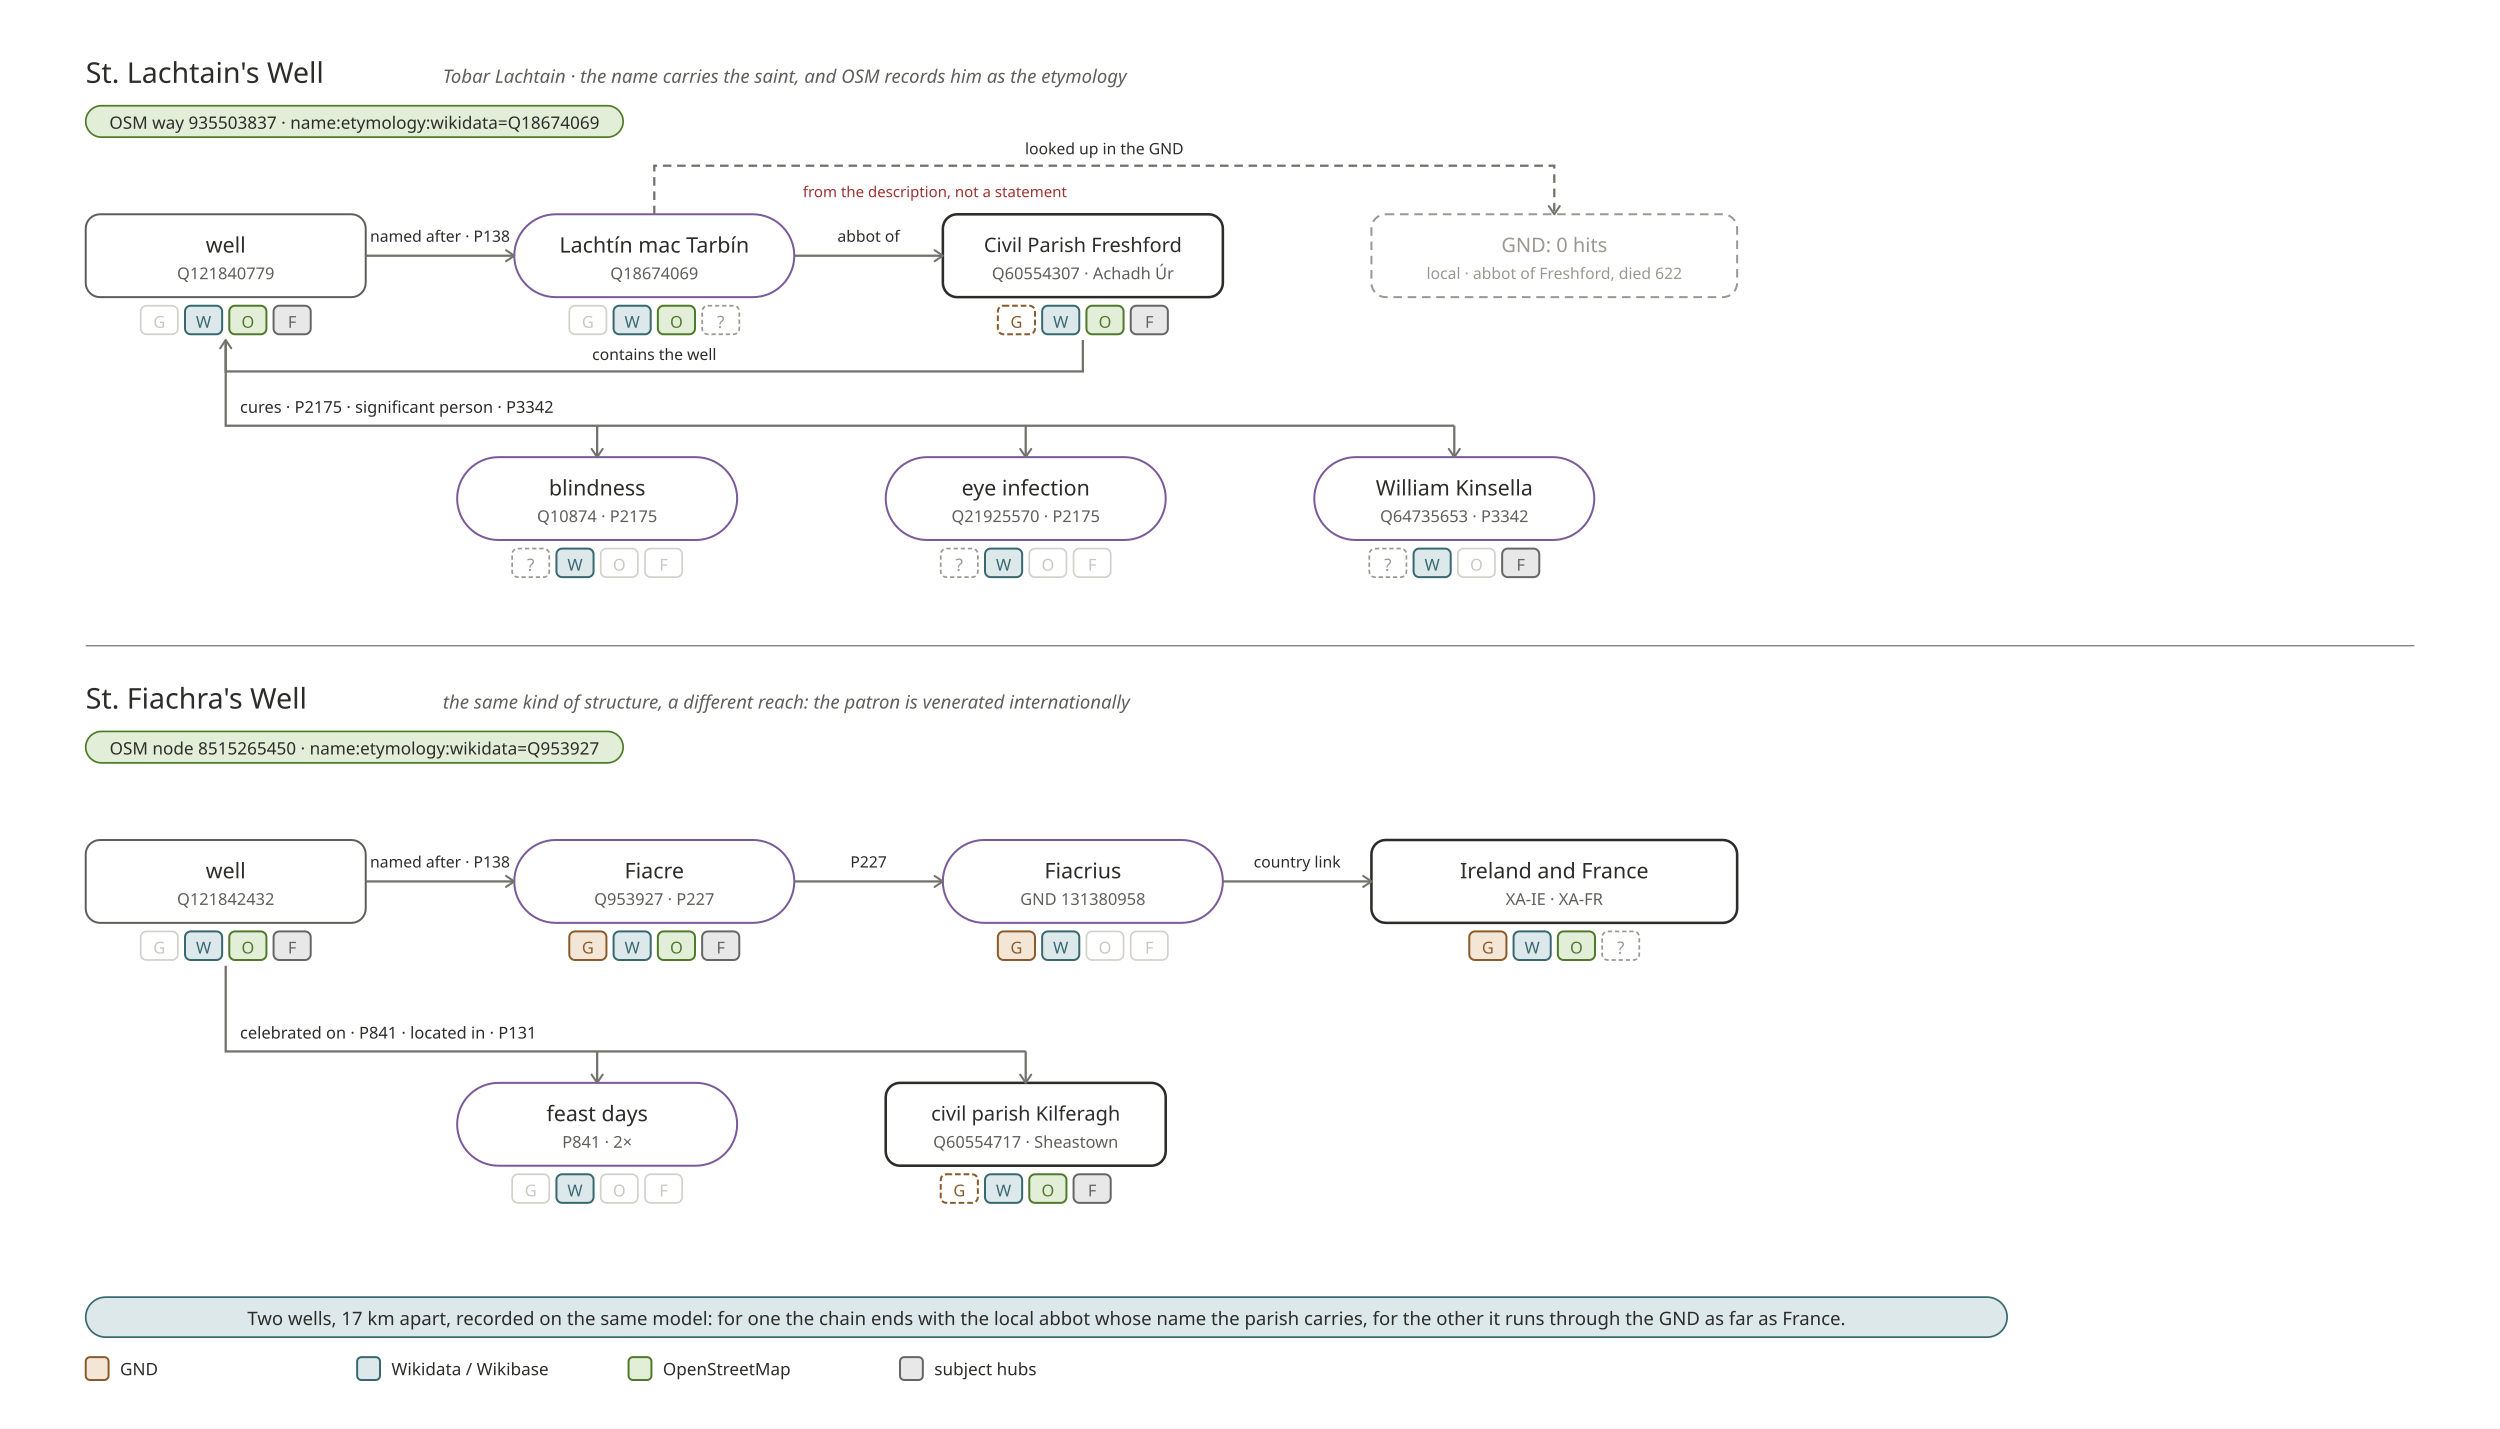
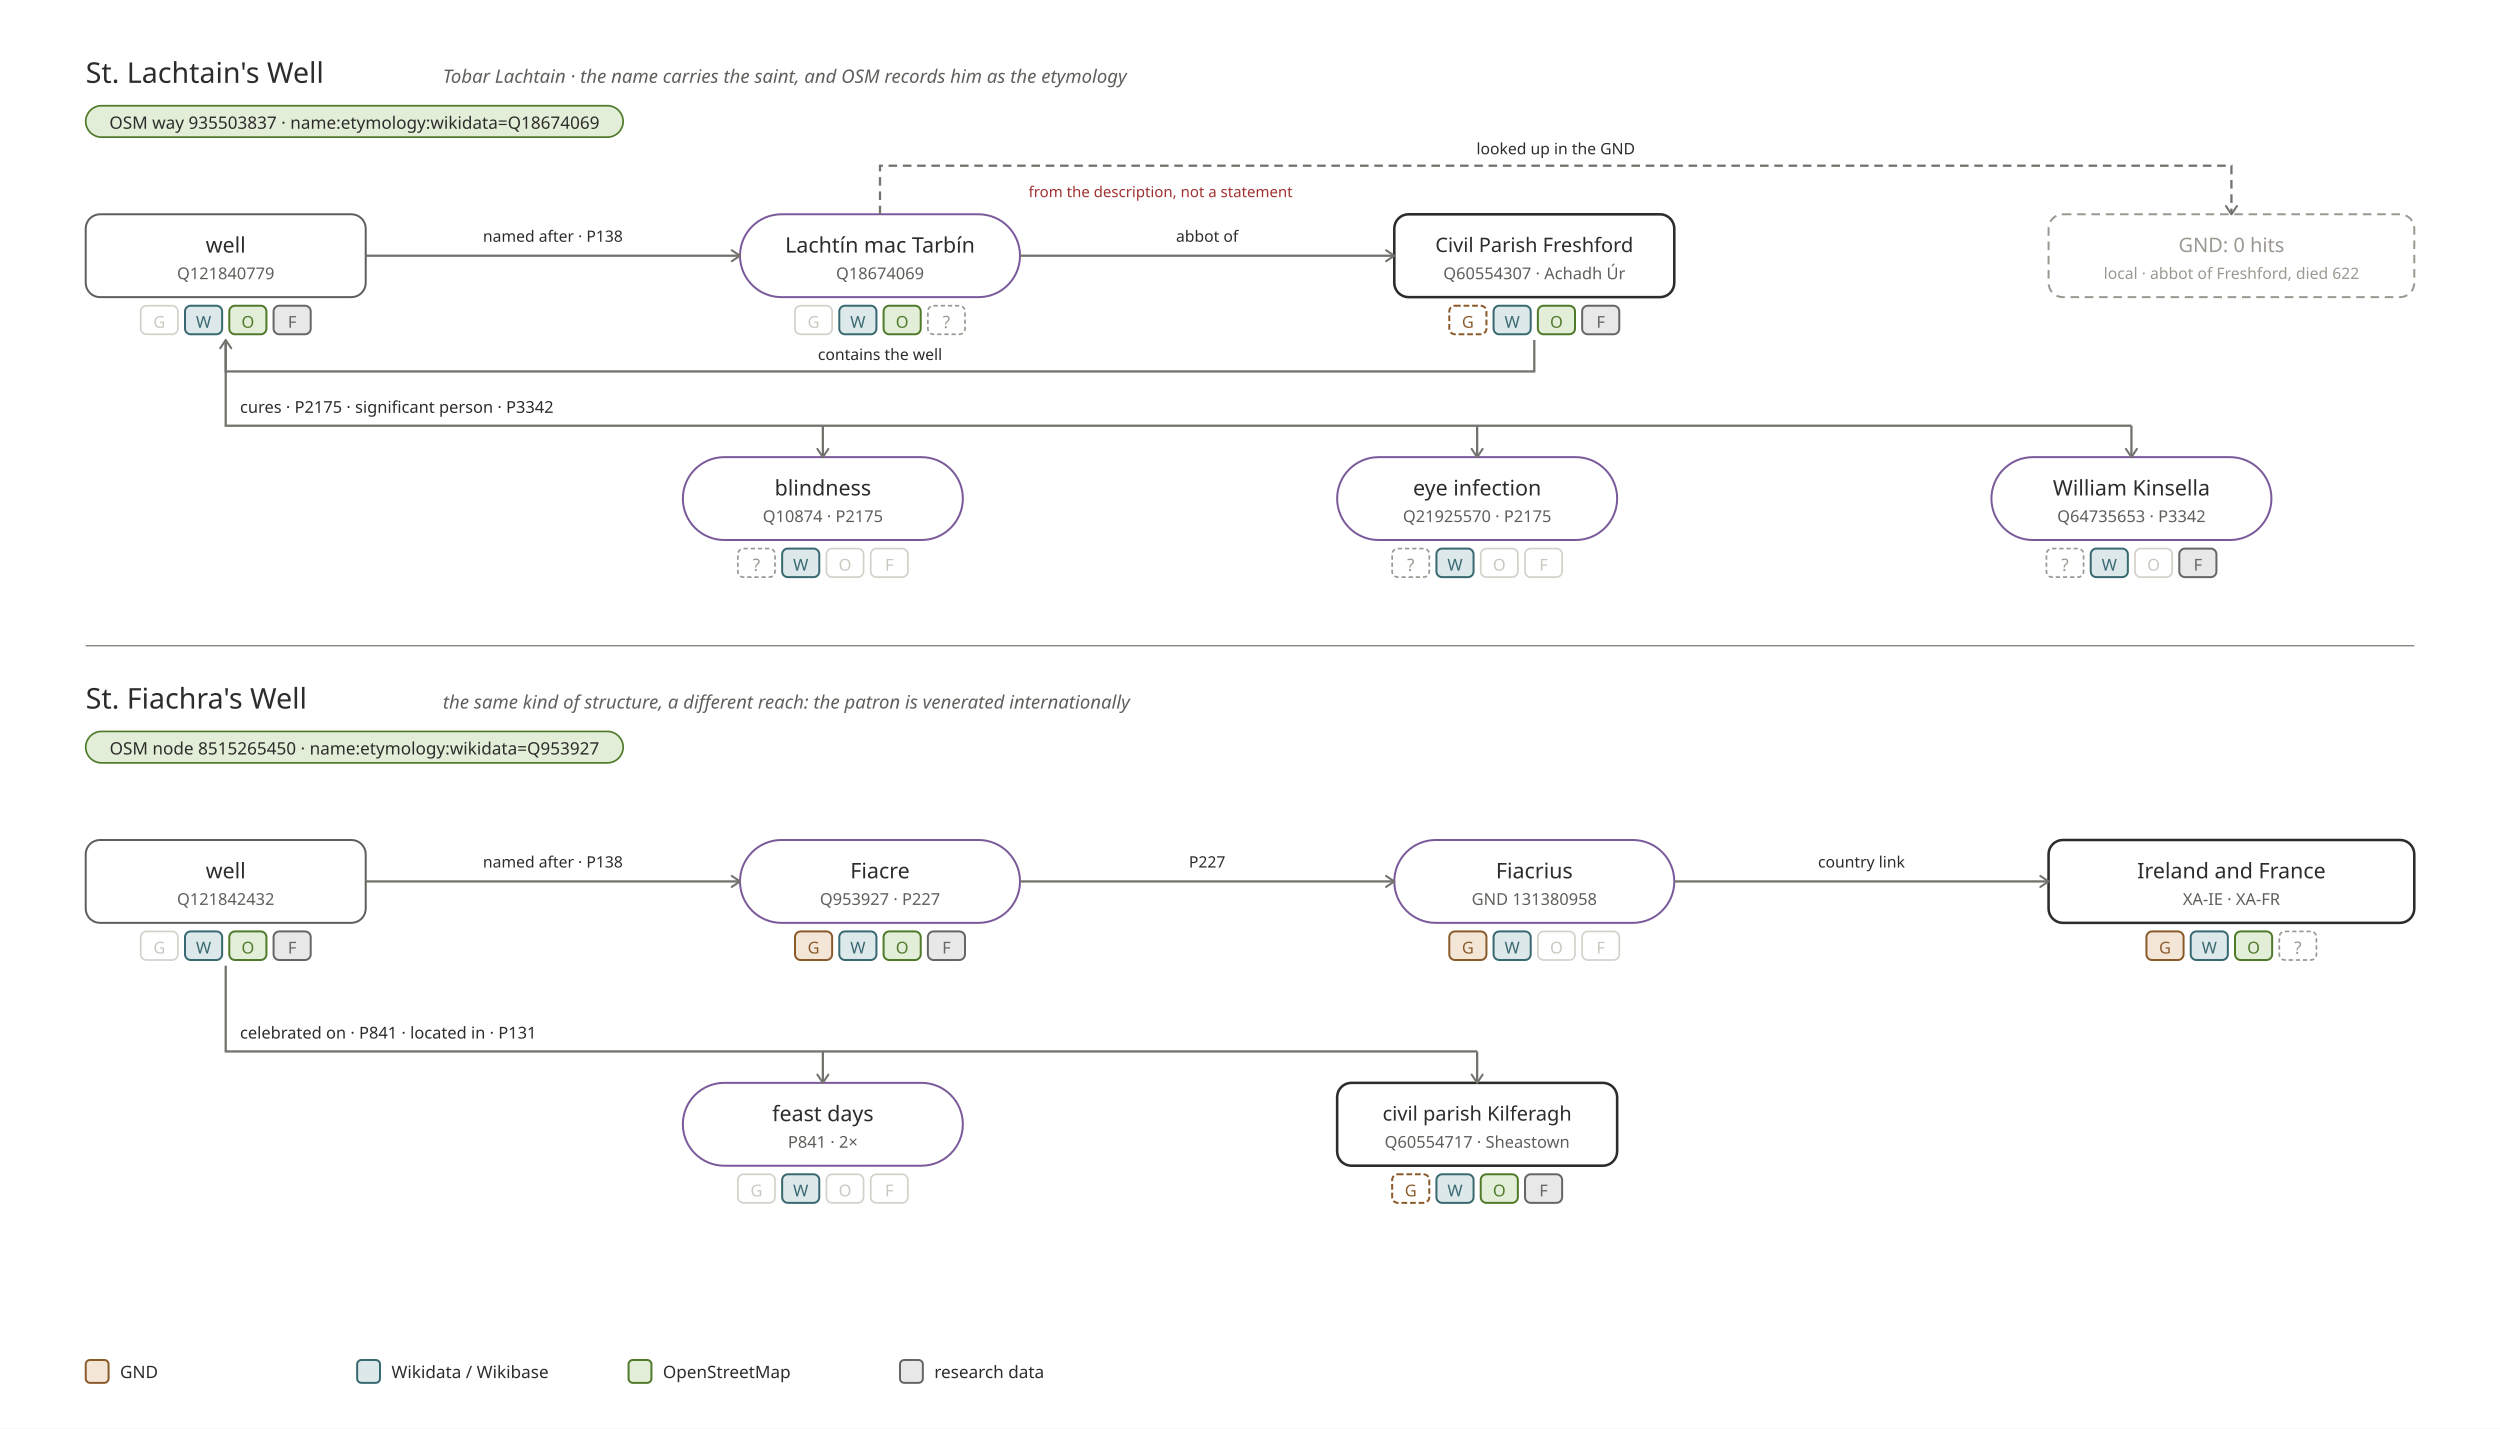
<svg xmlns="http://www.w3.org/2000/svg" width="1750" height="1000" viewBox="0 0 1750 1000" role="img">
  <rect x="0" y="0" width="1750" height="1000" fill="#ffffff" />
  <defs>
    <marker id="arrow" viewBox="0 0 10 10" refX="8" refY="5" markerWidth="6" markerHeight="6" orient="auto-start-reverse">
      <path d="M2 1L8 5L2 9" fill="none" stroke="#73726c" stroke-width="1.5" stroke-linecap="round" stroke-linejoin="round" />
    </marker>
    <marker id="arrow-uncertain" viewBox="0 0 10 10" refX="8" refY="5" markerWidth="6" markerHeight="6" orient="auto-start-reverse">
      <path d="M2 1L8 5L2 9" fill="none" stroke="#a03030" stroke-width="1.5" stroke-linecap="round" stroke-linejoin="round" />
    </marker>
  </defs>
  <text x="60.0" y="58.0" text-anchor="start" dominant-baseline="auto" font-family="Fira Sans" font-size="20" font-weight="500" fill="#2c2c2a">St. Lachtain's Well</text>
  <text x="310.0" y="58.0" text-anchor="start" dominant-baseline="auto" font-family="Fira Sans" font-size="13" font-style="italic" fill="#5f5e5a">Tobar Lachtain · the name carries the saint, and OSM records him as the etymology</text>
  <rect x="60.0" y="74.0" width="376.2" height="22" rx="11.0" fill="#e3eed9" stroke="#4f7a2a" stroke-width="1.2" />
  <text x="248.1" y="85.5" text-anchor="middle" dominant-baseline="central" font-family="Fira Sans" font-size="12" font-weight="500" fill="#2c2c2a">OSM way 935503837 · name:etymology:wikidata=Q18674069</text>
  <rect x="60.0" y="150.0" width="196.0" height="58" rx="10" fill="#ffffff" stroke="#5f5e5a" stroke-width="1.4" />
  <text x="158.0" y="171.0" text-anchor="middle" dominant-baseline="central" font-family="Fira Sans" font-size="15.0" font-weight="500" fill="#2c2c2a">well</text>
  <text x="158.0" y="191.0" text-anchor="middle" dominant-baseline="central" font-family="Fira Sans" font-size="11.5" fill="#5f5e5a">Q121840779</text>
  <rect x="98.5" y="214.0" width="26" height="20" rx="4" fill="#ffffff" stroke="#d3d1ca" stroke-width="1.2" />
  <text x="111.5" y="225.0" text-anchor="middle" dominant-baseline="central" font-family="Fira Sans" font-size="11.5" fill="#c9c7c0">G</text>
  <rect x="129.5" y="214.0" width="26" height="20" rx="4" fill="#dce8ea" stroke="#386870" stroke-width="1.4" />
  <text x="142.5" y="225.0" text-anchor="middle" dominant-baseline="central" font-family="Fira Sans" font-size="11.5" font-weight="500" fill="#386870">W</text>
  <rect x="160.5" y="214.0" width="26" height="20" rx="4" fill="#e3eed9" stroke="#4f7a2a" stroke-width="1.4" />
  <text x="173.5" y="225.0" text-anchor="middle" dominant-baseline="central" font-family="Fira Sans" font-size="11.5" font-weight="500" fill="#4f7a2a">O</text>
  <rect x="191.5" y="214.0" width="26" height="20" rx="4" fill="#e8e8e8" stroke="#666666" stroke-width="1.4" />
  <text x="204.5" y="225.0" text-anchor="middle" dominant-baseline="central" font-family="Fira Sans" font-size="11.5" font-weight="500" fill="#666666">F</text>
-   <rect x="360.0" y="150.0" width="196.0" height="58" rx="29" fill="#ffffff" stroke="#7a5a9a" stroke-width="1.4" />
-   <text x="458.0" y="171.0" text-anchor="middle" dominant-baseline="central" font-family="Fira Sans" font-size="15.0" font-weight="500" fill="#2c2c2a">Lachtín mac Tarbín</text>
-   <text x="458.0" y="191.0" text-anchor="middle" dominant-baseline="central" font-family="Fira Sans" font-size="11.5" fill="#5f5e5a">Q18674069</text>
-   <rect x="398.5" y="214.0" width="26" height="20" rx="4" fill="#ffffff" stroke="#d3d1ca" stroke-width="1.2" />
-   <text x="411.5" y="225.0" text-anchor="middle" dominant-baseline="central" font-family="Fira Sans" font-size="11.5" fill="#c9c7c0">G</text>
-   <rect x="429.5" y="214.0" width="26" height="20" rx="4" fill="#dce8ea" stroke="#386870" stroke-width="1.4" />
-   <text x="442.5" y="225.0" text-anchor="middle" dominant-baseline="central" font-family="Fira Sans" font-size="11.5" font-weight="500" fill="#386870">W</text>
-   <rect x="460.5" y="214.0" width="26" height="20" rx="4" fill="#e3eed9" stroke="#4f7a2a" stroke-width="1.4" />
-   <text x="473.5" y="225.0" text-anchor="middle" dominant-baseline="central" font-family="Fira Sans" font-size="11.5" font-weight="500" fill="#4f7a2a">O</text>
-   <rect x="491.5" y="214.0" width="26" height="20" rx="4" fill="#ffffff" stroke="#9a9890" stroke-width="1.2" stroke-dasharray="3 2" />
-   <text x="504.5" y="225.0" text-anchor="middle" dominant-baseline="central" font-family="Fira Sans" font-size="12" font-weight="500" fill="#9a9890">?</text>
-   <rect x="660.0" y="150.0" width="196.0" height="58" rx="10" fill="#ffffff" stroke="#2c2c2a" stroke-width="1.8" />
-   <text x="758.0" y="171.0" text-anchor="middle" dominant-baseline="central" font-family="Fira Sans" font-size="14.0" font-weight="500" fill="#2c2c2a">Civil Parish Freshford</text>
-   <text x="758.0" y="191.0" text-anchor="middle" dominant-baseline="central" font-family="Fira Sans" font-size="11.5" fill="#5f5e5a">Q60554307 · Achadh Úr</text>
-   <rect x="698.5" y="214.0" width="26" height="20" rx="4" fill="#ffffff" stroke="#8a5a2a" stroke-width="1.4" stroke-dasharray="4 2" />
-   <text x="711.5" y="225.0" text-anchor="middle" dominant-baseline="central" font-family="Fira Sans" font-size="11.5" font-weight="500" fill="#8a5a2a">G</text>
-   <rect x="729.5" y="214.0" width="26" height="20" rx="4" fill="#dce8ea" stroke="#386870" stroke-width="1.4" />
-   <text x="742.5" y="225.0" text-anchor="middle" dominant-baseline="central" font-family="Fira Sans" font-size="11.5" font-weight="500" fill="#386870">W</text>
-   <rect x="760.5" y="214.0" width="26" height="20" rx="4" fill="#e3eed9" stroke="#4f7a2a" stroke-width="1.4" />
-   <text x="773.5" y="225.0" text-anchor="middle" dominant-baseline="central" font-family="Fira Sans" font-size="11.5" font-weight="500" fill="#4f7a2a">O</text>
-   <rect x="791.5" y="214.0" width="26" height="20" rx="4" fill="#e8e8e8" stroke="#666666" stroke-width="1.4" />
-   <text x="804.5" y="225.0" text-anchor="middle" dominant-baseline="central" font-family="Fira Sans" font-size="11.5" font-weight="500" fill="#666666">F</text>
-   <line x1="256.0" y1="179.0" x2="360.0" y2="179.0" stroke="#73726c" stroke-width="1.6" marker-end="url(#arrow)" />
-   <text x="308.0" y="165.0" text-anchor="middle" dominant-baseline="central" font-family="Fira Sans" font-weight="500" font-size="11" fill="#2c2c2a">named after · P138</text>
-   <line x1="556.0" y1="179.0" x2="660.0" y2="179.0" stroke="#73726c" stroke-width="1.6" marker-end="url(#arrow)" />
-   <text x="608.0" y="165.0" text-anchor="middle" dominant-baseline="central" font-family="Fira Sans" font-weight="500" font-size="11" fill="#2c2c2a">abbot of</text>
-   <text x="562.0" y="138.0" text-anchor="start" dominant-baseline="auto" font-family="Fira Sans" font-size="10.5" fill="#a03030">from the description, not a statement</text>
-   <rect x="960" y="150" width="256" height="58" rx="10" fill="#ffffff" stroke="#9a9890" stroke-width="1.4" stroke-dasharray="6 4" />
-   <text x="1088.0" y="171.0" text-anchor="middle" dominant-baseline="central" font-family="Fira Sans" font-size="14" font-weight="500" fill="#9a9890">GND: 0 hits</text>
-   <text x="1088.0" y="191.0" text-anchor="middle" dominant-baseline="central" font-family="Fira Sans" font-size="11" fill="#9a9890">local · abbot of Freshford, died 622</text>
-   <path d="M 458.0 150.0 L 458.0 116.0 L 1088.0 116.0 L 1088.0 150.0" fill="none" stroke="#73726c" stroke-width="1.6" stroke-dasharray="6 4" marker-end="url(#arrow)" />
-   <text x="773.0" y="108.0" text-anchor="middle" font-family="Fira Sans" font-weight="500" font-size="11" fill="#2c2c2a">looked up in the GND</text>
-   <path d="M 758.0 238.0 L 758.0 260.0 L 158.0 260.0 L 158.0 238.0" fill="none" stroke="#73726c" stroke-width="1.6" marker-end="url(#arrow)" />
-   <text x="458.0" y="252.0" text-anchor="middle" font-family="Fira Sans" font-weight="500" font-size="11" fill="#2c2c2a">contains the well</text>
-   <rect x="320.0" y="320.0" width="196.0" height="58" rx="29" fill="#ffffff" stroke="#7a5a9a" stroke-width="1.4" />
-   <text x="418.0" y="341.0" text-anchor="middle" dominant-baseline="central" font-family="Fira Sans" font-size="15.0" font-weight="500" fill="#2c2c2a">blindness</text>
-   <text x="418.0" y="361.0" text-anchor="middle" dominant-baseline="central" font-family="Fira Sans" font-size="11.5" fill="#5f5e5a">Q10874 · P2175</text>
-   <rect x="358.5" y="384.0" width="26" height="20" rx="4" fill="#ffffff" stroke="#9a9890" stroke-width="1.2" stroke-dasharray="3 2" />
-   <text x="371.5" y="395.0" text-anchor="middle" dominant-baseline="central" font-family="Fira Sans" font-size="12" font-weight="500" fill="#9a9890">?</text>
-   <rect x="389.5" y="384.0" width="26" height="20" rx="4" fill="#dce8ea" stroke="#386870" stroke-width="1.4" />
-   <text x="402.5" y="395.0" text-anchor="middle" dominant-baseline="central" font-family="Fira Sans" font-size="11.5" font-weight="500" fill="#386870">W</text>
-   <rect x="420.5" y="384.0" width="26" height="20" rx="4" fill="#ffffff" stroke="#d3d1ca" stroke-width="1.2" />
-   <text x="433.5" y="395.0" text-anchor="middle" dominant-baseline="central" font-family="Fira Sans" font-size="11.5" fill="#c9c7c0">O</text>
-   <rect x="451.5" y="384.0" width="26" height="20" rx="4" fill="#ffffff" stroke="#d3d1ca" stroke-width="1.2" />
-   <text x="464.5" y="395.0" text-anchor="middle" dominant-baseline="central" font-family="Fira Sans" font-size="11.5" fill="#c9c7c0">F</text>
-   <rect x="620.0" y="320.0" width="196.0" height="58" rx="29" fill="#ffffff" stroke="#7a5a9a" stroke-width="1.4" />
-   <text x="718.0" y="341.0" text-anchor="middle" dominant-baseline="central" font-family="Fira Sans" font-size="15.0" font-weight="500" fill="#2c2c2a">eye infection</text>
-   <text x="718.0" y="361.0" text-anchor="middle" dominant-baseline="central" font-family="Fira Sans" font-size="11.5" fill="#5f5e5a">Q21925570 · P2175</text>
-   <rect x="658.5" y="384.0" width="26" height="20" rx="4" fill="#ffffff" stroke="#9a9890" stroke-width="1.2" stroke-dasharray="3 2" />
-   <text x="671.5" y="395.0" text-anchor="middle" dominant-baseline="central" font-family="Fira Sans" font-size="12" font-weight="500" fill="#9a9890">?</text>
-   <rect x="689.5" y="384.0" width="26" height="20" rx="4" fill="#dce8ea" stroke="#386870" stroke-width="1.4" />
-   <text x="702.5" y="395.0" text-anchor="middle" dominant-baseline="central" font-family="Fira Sans" font-size="11.5" font-weight="500" fill="#386870">W</text>
-   <rect x="720.5" y="384.0" width="26" height="20" rx="4" fill="#ffffff" stroke="#d3d1ca" stroke-width="1.2" />
-   <text x="733.5" y="395.0" text-anchor="middle" dominant-baseline="central" font-family="Fira Sans" font-size="11.5" fill="#c9c7c0">O</text>
-   <rect x="751.5" y="384.0" width="26" height="20" rx="4" fill="#ffffff" stroke="#d3d1ca" stroke-width="1.2" />
-   <text x="764.5" y="395.0" text-anchor="middle" dominant-baseline="central" font-family="Fira Sans" font-size="11.5" fill="#c9c7c0">F</text>
-   <rect x="920.0" y="320.0" width="196.0" height="58" rx="29" fill="#ffffff" stroke="#7a5a9a" stroke-width="1.4" />
-   <text x="1018.0" y="341.0" text-anchor="middle" dominant-baseline="central" font-family="Fira Sans" font-size="15.0" font-weight="500" fill="#2c2c2a">William Kinsella</text>
-   <text x="1018.0" y="361.0" text-anchor="middle" dominant-baseline="central" font-family="Fira Sans" font-size="11.5" fill="#5f5e5a">Q64735653 · P3342</text>
-   <rect x="958.5" y="384.0" width="26" height="20" rx="4" fill="#ffffff" stroke="#9a9890" stroke-width="1.2" stroke-dasharray="3 2" />
-   <text x="971.5" y="395.0" text-anchor="middle" dominant-baseline="central" font-family="Fira Sans" font-size="12" font-weight="500" fill="#9a9890">?</text>
-   <rect x="989.5" y="384.0" width="26" height="20" rx="4" fill="#dce8ea" stroke="#386870" stroke-width="1.4" />
-   <text x="1002.5" y="395.0" text-anchor="middle" dominant-baseline="central" font-family="Fira Sans" font-size="11.5" font-weight="500" fill="#386870">W</text>
-   <rect x="1020.5" y="384.0" width="26" height="20" rx="4" fill="#ffffff" stroke="#d3d1ca" stroke-width="1.2" />
-   <text x="1033.5" y="395.0" text-anchor="middle" dominant-baseline="central" font-family="Fira Sans" font-size="11.5" fill="#c9c7c0">O</text>
-   <rect x="1051.5" y="384.0" width="26" height="20" rx="4" fill="#e8e8e8" stroke="#666666" stroke-width="1.4" />
-   <text x="1064.5" y="395.0" text-anchor="middle" dominant-baseline="central" font-family="Fira Sans" font-size="11.5" font-weight="500" fill="#666666">F</text>
-   <path d="M 158.0 238.0 L 158.0 298.0 L 1018.0 298.0" fill="none" stroke="#73726c" stroke-width="1.6" />
-   <line x1="418.0" y1="298.0" x2="418.0" y2="320.0" stroke="#73726c" stroke-width="1.6" marker-end="url(#arrow)" />
-   <line x1="718.0" y1="298.0" x2="718.0" y2="320.0" stroke="#73726c" stroke-width="1.6" marker-end="url(#arrow)" />
-   <line x1="1018.0" y1="298.0" x2="1018.0" y2="320.0" stroke="#73726c" stroke-width="1.6" marker-end="url(#arrow)" />
+   <rect x="518.0" y="150.0" width="196.0" height="58" rx="29" fill="#ffffff" stroke="#7a5a9a" stroke-width="1.4" />
+   <text x="616.0" y="171.0" text-anchor="middle" dominant-baseline="central" font-family="Fira Sans" font-size="15.0" font-weight="500" fill="#2c2c2a">Lachtín mac Tarbín</text>
+   <text x="616.0" y="191.0" text-anchor="middle" dominant-baseline="central" font-family="Fira Sans" font-size="11.5" fill="#5f5e5a">Q18674069</text>
+   <rect x="556.5" y="214.0" width="26" height="20" rx="4" fill="#ffffff" stroke="#d3d1ca" stroke-width="1.2" />
+   <text x="569.5" y="225.0" text-anchor="middle" dominant-baseline="central" font-family="Fira Sans" font-size="11.5" fill="#c9c7c0">G</text>
+   <rect x="587.5" y="214.0" width="26" height="20" rx="4" fill="#dce8ea" stroke="#386870" stroke-width="1.4" />
+   <text x="600.5" y="225.0" text-anchor="middle" dominant-baseline="central" font-family="Fira Sans" font-size="11.5" font-weight="500" fill="#386870">W</text>
+   <rect x="618.5" y="214.0" width="26" height="20" rx="4" fill="#e3eed9" stroke="#4f7a2a" stroke-width="1.4" />
+   <text x="631.5" y="225.0" text-anchor="middle" dominant-baseline="central" font-family="Fira Sans" font-size="11.5" font-weight="500" fill="#4f7a2a">O</text>
+   <rect x="649.5" y="214.0" width="26" height="20" rx="4" fill="#ffffff" stroke="#9a9890" stroke-width="1.2" stroke-dasharray="3 2" />
+   <text x="662.5" y="225.0" text-anchor="middle" dominant-baseline="central" font-family="Fira Sans" font-size="12" font-weight="500" fill="#9a9890">?</text>
+   <rect x="976.0" y="150.0" width="196.0" height="58" rx="10" fill="#ffffff" stroke="#2c2c2a" stroke-width="1.8" />
+   <text x="1074.0" y="171.0" text-anchor="middle" dominant-baseline="central" font-family="Fira Sans" font-size="14.0" font-weight="500" fill="#2c2c2a">Civil Parish Freshford</text>
+   <text x="1074.0" y="191.0" text-anchor="middle" dominant-baseline="central" font-family="Fira Sans" font-size="11.5" fill="#5f5e5a">Q60554307 · Achadh Úr</text>
+   <rect x="1014.5" y="214.0" width="26" height="20" rx="4" fill="#ffffff" stroke="#8a5a2a" stroke-width="1.4" stroke-dasharray="4 2" />
+   <text x="1027.5" y="225.0" text-anchor="middle" dominant-baseline="central" font-family="Fira Sans" font-size="11.5" font-weight="500" fill="#8a5a2a">G</text>
+   <rect x="1045.5" y="214.0" width="26" height="20" rx="4" fill="#dce8ea" stroke="#386870" stroke-width="1.4" />
+   <text x="1058.5" y="225.0" text-anchor="middle" dominant-baseline="central" font-family="Fira Sans" font-size="11.5" font-weight="500" fill="#386870">W</text>
+   <rect x="1076.5" y="214.0" width="26" height="20" rx="4" fill="#e3eed9" stroke="#4f7a2a" stroke-width="1.4" />
+   <text x="1089.5" y="225.0" text-anchor="middle" dominant-baseline="central" font-family="Fira Sans" font-size="11.5" font-weight="500" fill="#4f7a2a">O</text>
+   <rect x="1107.5" y="214.0" width="26" height="20" rx="4" fill="#e8e8e8" stroke="#666666" stroke-width="1.4" />
+   <text x="1120.5" y="225.0" text-anchor="middle" dominant-baseline="central" font-family="Fira Sans" font-size="11.5" font-weight="500" fill="#666666">F</text>
+   <line x1="256.0" y1="179.0" x2="518.0" y2="179.0" stroke="#73726c" stroke-width="1.6" marker-end="url(#arrow)" />
+   <text x="387.0" y="165.0" text-anchor="middle" dominant-baseline="central" font-family="Fira Sans" font-weight="500" font-size="11" fill="#2c2c2a">named after · P138</text>
+   <line x1="714.0" y1="179.0" x2="976.0" y2="179.0" stroke="#73726c" stroke-width="1.6" marker-end="url(#arrow)" />
+   <text x="845.0" y="165.0" text-anchor="middle" dominant-baseline="central" font-family="Fira Sans" font-weight="500" font-size="11" fill="#2c2c2a">abbot of</text>
+   <text x="720.0" y="138.0" text-anchor="start" dominant-baseline="auto" font-family="Fira Sans" font-size="10.5" fill="#a03030">from the description, not a statement</text>
+   <rect x="1434.0" y="150" width="256" height="58" rx="10" fill="#ffffff" stroke="#9a9890" stroke-width="1.4" stroke-dasharray="6 4" />
+   <text x="1562.0" y="171.0" text-anchor="middle" dominant-baseline="central" font-family="Fira Sans" font-size="14" font-weight="500" fill="#9a9890">GND: 0 hits</text>
+   <text x="1562.0" y="191.0" text-anchor="middle" dominant-baseline="central" font-family="Fira Sans" font-size="11" fill="#9a9890">local · abbot of Freshford, died 622</text>
+   <path d="M 616.0 150.0 L 616.0 116.0 L 1562.0 116.0 L 1562.0 150.0" fill="none" stroke="#73726c" stroke-width="1.6" stroke-dasharray="6 4" marker-end="url(#arrow)" />
+   <text x="1089.0" y="108.0" text-anchor="middle" font-family="Fira Sans" font-weight="500" font-size="11" fill="#2c2c2a">looked up in the GND</text>
+   <path d="M 1074.0 238.0 L 1074.0 260.0 L 158.0 260.0 L 158.0 238.0" fill="none" stroke="#73726c" stroke-width="1.6" marker-end="url(#arrow)" />
+   <text x="616.0" y="252.0" text-anchor="middle" font-family="Fira Sans" font-weight="500" font-size="11" fill="#2c2c2a">contains the well</text>
+   <rect x="478.0" y="320.0" width="196.0" height="58" rx="29" fill="#ffffff" stroke="#7a5a9a" stroke-width="1.4" />
+   <text x="576.0" y="341.0" text-anchor="middle" dominant-baseline="central" font-family="Fira Sans" font-size="15.0" font-weight="500" fill="#2c2c2a">blindness</text>
+   <text x="576.0" y="361.0" text-anchor="middle" dominant-baseline="central" font-family="Fira Sans" font-size="11.5" fill="#5f5e5a">Q10874 · P2175</text>
+   <rect x="516.5" y="384.0" width="26" height="20" rx="4" fill="#ffffff" stroke="#9a9890" stroke-width="1.2" stroke-dasharray="3 2" />
+   <text x="529.5" y="395.0" text-anchor="middle" dominant-baseline="central" font-family="Fira Sans" font-size="12" font-weight="500" fill="#9a9890">?</text>
+   <rect x="547.5" y="384.0" width="26" height="20" rx="4" fill="#dce8ea" stroke="#386870" stroke-width="1.4" />
+   <text x="560.5" y="395.0" text-anchor="middle" dominant-baseline="central" font-family="Fira Sans" font-size="11.5" font-weight="500" fill="#386870">W</text>
+   <rect x="578.5" y="384.0" width="26" height="20" rx="4" fill="#ffffff" stroke="#d3d1ca" stroke-width="1.2" />
+   <text x="591.5" y="395.0" text-anchor="middle" dominant-baseline="central" font-family="Fira Sans" font-size="11.5" fill="#c9c7c0">O</text>
+   <rect x="609.5" y="384.0" width="26" height="20" rx="4" fill="#ffffff" stroke="#d3d1ca" stroke-width="1.2" />
+   <text x="622.5" y="395.0" text-anchor="middle" dominant-baseline="central" font-family="Fira Sans" font-size="11.5" fill="#c9c7c0">F</text>
+   <rect x="936.0" y="320.0" width="196.0" height="58" rx="29" fill="#ffffff" stroke="#7a5a9a" stroke-width="1.4" />
+   <text x="1034.0" y="341.0" text-anchor="middle" dominant-baseline="central" font-family="Fira Sans" font-size="15.0" font-weight="500" fill="#2c2c2a">eye infection</text>
+   <text x="1034.0" y="361.0" text-anchor="middle" dominant-baseline="central" font-family="Fira Sans" font-size="11.5" fill="#5f5e5a">Q21925570 · P2175</text>
+   <rect x="974.5" y="384.0" width="26" height="20" rx="4" fill="#ffffff" stroke="#9a9890" stroke-width="1.2" stroke-dasharray="3 2" />
+   <text x="987.5" y="395.0" text-anchor="middle" dominant-baseline="central" font-family="Fira Sans" font-size="12" font-weight="500" fill="#9a9890">?</text>
+   <rect x="1005.5" y="384.0" width="26" height="20" rx="4" fill="#dce8ea" stroke="#386870" stroke-width="1.4" />
+   <text x="1018.5" y="395.0" text-anchor="middle" dominant-baseline="central" font-family="Fira Sans" font-size="11.5" font-weight="500" fill="#386870">W</text>
+   <rect x="1036.5" y="384.0" width="26" height="20" rx="4" fill="#ffffff" stroke="#d3d1ca" stroke-width="1.2" />
+   <text x="1049.5" y="395.0" text-anchor="middle" dominant-baseline="central" font-family="Fira Sans" font-size="11.5" fill="#c9c7c0">O</text>
+   <rect x="1067.5" y="384.0" width="26" height="20" rx="4" fill="#ffffff" stroke="#d3d1ca" stroke-width="1.2" />
+   <text x="1080.5" y="395.0" text-anchor="middle" dominant-baseline="central" font-family="Fira Sans" font-size="11.5" fill="#c9c7c0">F</text>
+   <rect x="1394.0" y="320.0" width="196.0" height="58" rx="29" fill="#ffffff" stroke="#7a5a9a" stroke-width="1.4" />
+   <text x="1492.0" y="341.0" text-anchor="middle" dominant-baseline="central" font-family="Fira Sans" font-size="15.0" font-weight="500" fill="#2c2c2a">William Kinsella</text>
+   <text x="1492.0" y="361.0" text-anchor="middle" dominant-baseline="central" font-family="Fira Sans" font-size="11.5" fill="#5f5e5a">Q64735653 · P3342</text>
+   <rect x="1432.5" y="384.0" width="26" height="20" rx="4" fill="#ffffff" stroke="#9a9890" stroke-width="1.2" stroke-dasharray="3 2" />
+   <text x="1445.5" y="395.0" text-anchor="middle" dominant-baseline="central" font-family="Fira Sans" font-size="12" font-weight="500" fill="#9a9890">?</text>
+   <rect x="1463.5" y="384.0" width="26" height="20" rx="4" fill="#dce8ea" stroke="#386870" stroke-width="1.4" />
+   <text x="1476.5" y="395.0" text-anchor="middle" dominant-baseline="central" font-family="Fira Sans" font-size="11.5" font-weight="500" fill="#386870">W</text>
+   <rect x="1494.5" y="384.0" width="26" height="20" rx="4" fill="#ffffff" stroke="#d3d1ca" stroke-width="1.2" />
+   <text x="1507.5" y="395.0" text-anchor="middle" dominant-baseline="central" font-family="Fira Sans" font-size="11.5" fill="#c9c7c0">O</text>
+   <rect x="1525.5" y="384.0" width="26" height="20" rx="4" fill="#e8e8e8" stroke="#666666" stroke-width="1.4" />
+   <text x="1538.5" y="395.0" text-anchor="middle" dominant-baseline="central" font-family="Fira Sans" font-size="11.5" font-weight="500" fill="#666666">F</text>
+   <path d="M 158.0 238.0 L 158.0 298.0 L 1492.0 298.0" fill="none" stroke="#73726c" stroke-width="1.6" />
+   <line x1="576.0" y1="298.0" x2="576.0" y2="320.0" stroke="#73726c" stroke-width="1.6" marker-end="url(#arrow)" />
+   <line x1="1034.0" y1="298.0" x2="1034.0" y2="320.0" stroke="#73726c" stroke-width="1.6" marker-end="url(#arrow)" />
+   <line x1="1492.0" y1="298.0" x2="1492.0" y2="320.0" stroke="#73726c" stroke-width="1.6" marker-end="url(#arrow)" />
  <text x="168.0" y="289.0" text-anchor="start" dominant-baseline="auto" font-family="Fira Sans" font-size="11.5" font-weight="500" fill="#2c2c2a">cures · P2175 · significant person · P3342</text>
  <line x1="60" y1="452" x2="1690" y2="452" stroke="#888780" stroke-width="1" />
  <text x="60.0" y="496.0" text-anchor="start" dominant-baseline="auto" font-family="Fira Sans" font-size="20" font-weight="500" fill="#2c2c2a">St. Fiachra's Well</text>
  <text x="310.0" y="496.0" text-anchor="start" dominant-baseline="auto" font-family="Fira Sans" font-size="13" font-style="italic" fill="#5f5e5a">the same kind of structure, a different reach: the patron is venerated internationally</text>
  <rect x="60.0" y="512.0" width="376.2" height="22" rx="11.0" fill="#e3eed9" stroke="#4f7a2a" stroke-width="1.2" />
  <text x="248.1" y="523.5" text-anchor="middle" dominant-baseline="central" font-family="Fira Sans" font-size="12" font-weight="500" fill="#2c2c2a">OSM node 8515265450 · name:etymology:wikidata=Q953927</text>
  <rect x="60.0" y="588.0" width="196.0" height="58" rx="10" fill="#ffffff" stroke="#5f5e5a" stroke-width="1.4" />
  <text x="158.0" y="609.0" text-anchor="middle" dominant-baseline="central" font-family="Fira Sans" font-size="15.0" font-weight="500" fill="#2c2c2a">well</text>
  <text x="158.0" y="629.0" text-anchor="middle" dominant-baseline="central" font-family="Fira Sans" font-size="11.5" fill="#5f5e5a">Q121842432</text>
  <rect x="98.5" y="652.0" width="26" height="20" rx="4" fill="#ffffff" stroke="#d3d1ca" stroke-width="1.2" />
  <text x="111.5" y="663.0" text-anchor="middle" dominant-baseline="central" font-family="Fira Sans" font-size="11.5" fill="#c9c7c0">G</text>
  <rect x="129.5" y="652.0" width="26" height="20" rx="4" fill="#dce8ea" stroke="#386870" stroke-width="1.4" />
  <text x="142.5" y="663.0" text-anchor="middle" dominant-baseline="central" font-family="Fira Sans" font-size="11.5" font-weight="500" fill="#386870">W</text>
  <rect x="160.5" y="652.0" width="26" height="20" rx="4" fill="#e3eed9" stroke="#4f7a2a" stroke-width="1.4" />
  <text x="173.5" y="663.0" text-anchor="middle" dominant-baseline="central" font-family="Fira Sans" font-size="11.5" font-weight="500" fill="#4f7a2a">O</text>
  <rect x="191.5" y="652.0" width="26" height="20" rx="4" fill="#e8e8e8" stroke="#666666" stroke-width="1.4" />
  <text x="204.5" y="663.0" text-anchor="middle" dominant-baseline="central" font-family="Fira Sans" font-size="11.5" font-weight="500" fill="#666666">F</text>
-   <rect x="360.0" y="588.0" width="196.0" height="58" rx="29" fill="#ffffff" stroke="#7a5a9a" stroke-width="1.4" />
-   <text x="458.0" y="609.0" text-anchor="middle" dominant-baseline="central" font-family="Fira Sans" font-size="15.0" font-weight="500" fill="#2c2c2a">Fiacre</text>
-   <text x="458.0" y="629.0" text-anchor="middle" dominant-baseline="central" font-family="Fira Sans" font-size="11.5" fill="#5f5e5a">Q953927 · P227</text>
-   <rect x="398.5" y="652.0" width="26" height="20" rx="4" fill="#f3e6d6" stroke="#8a5a2a" stroke-width="1.4" />
-   <text x="411.5" y="663.0" text-anchor="middle" dominant-baseline="central" font-family="Fira Sans" font-size="11.5" font-weight="500" fill="#8a5a2a">G</text>
-   <rect x="429.5" y="652.0" width="26" height="20" rx="4" fill="#dce8ea" stroke="#386870" stroke-width="1.4" />
-   <text x="442.5" y="663.0" text-anchor="middle" dominant-baseline="central" font-family="Fira Sans" font-size="11.5" font-weight="500" fill="#386870">W</text>
-   <rect x="460.5" y="652.0" width="26" height="20" rx="4" fill="#e3eed9" stroke="#4f7a2a" stroke-width="1.4" />
-   <text x="473.5" y="663.0" text-anchor="middle" dominant-baseline="central" font-family="Fira Sans" font-size="11.5" font-weight="500" fill="#4f7a2a">O</text>
-   <rect x="491.5" y="652.0" width="26" height="20" rx="4" fill="#e8e8e8" stroke="#666666" stroke-width="1.4" />
-   <text x="504.5" y="663.0" text-anchor="middle" dominant-baseline="central" font-family="Fira Sans" font-size="11.5" font-weight="500" fill="#666666">F</text>
-   <rect x="660.0" y="588.0" width="196.0" height="58" rx="29" fill="#ffffff" stroke="#7a5a9a" stroke-width="1.4" />
-   <text x="758.0" y="609.0" text-anchor="middle" dominant-baseline="central" font-family="Fira Sans" font-size="15.0" font-weight="500" fill="#2c2c2a">Fiacrius</text>
-   <text x="758.0" y="629.0" text-anchor="middle" dominant-baseline="central" font-family="Fira Sans" font-size="11.5" fill="#5f5e5a">GND 131380958</text>
-   <rect x="698.5" y="652.0" width="26" height="20" rx="4" fill="#f3e6d6" stroke="#8a5a2a" stroke-width="1.4" />
-   <text x="711.5" y="663.0" text-anchor="middle" dominant-baseline="central" font-family="Fira Sans" font-size="11.5" font-weight="500" fill="#8a5a2a">G</text>
-   <rect x="729.5" y="652.0" width="26" height="20" rx="4" fill="#dce8ea" stroke="#386870" stroke-width="1.4" />
-   <text x="742.5" y="663.0" text-anchor="middle" dominant-baseline="central" font-family="Fira Sans" font-size="11.5" font-weight="500" fill="#386870">W</text>
-   <rect x="760.5" y="652.0" width="26" height="20" rx="4" fill="#ffffff" stroke="#d3d1ca" stroke-width="1.2" />
-   <text x="773.5" y="663.0" text-anchor="middle" dominant-baseline="central" font-family="Fira Sans" font-size="11.5" fill="#c9c7c0">O</text>
-   <rect x="791.5" y="652.0" width="26" height="20" rx="4" fill="#ffffff" stroke="#d3d1ca" stroke-width="1.2" />
-   <text x="804.5" y="663.0" text-anchor="middle" dominant-baseline="central" font-family="Fira Sans" font-size="11.5" fill="#c9c7c0">F</text>
-   <rect x="960.0" y="588.0" width="256.0" height="58" rx="10" fill="#ffffff" stroke="#2c2c2a" stroke-width="1.8" />
-   <text x="1088.0" y="609.0" text-anchor="middle" dominant-baseline="central" font-family="Fira Sans" font-size="15.0" font-weight="500" fill="#2c2c2a">Ireland and France</text>
-   <text x="1088.0" y="629.0" text-anchor="middle" dominant-baseline="central" font-family="Fira Sans" font-size="11.5" fill="#5f5e5a">XA-IE · XA-FR</text>
-   <rect x="1028.5" y="652.0" width="26" height="20" rx="4" fill="#f3e6d6" stroke="#8a5a2a" stroke-width="1.4" />
-   <text x="1041.5" y="663.0" text-anchor="middle" dominant-baseline="central" font-family="Fira Sans" font-size="11.5" font-weight="500" fill="#8a5a2a">G</text>
-   <rect x="1059.5" y="652.0" width="26" height="20" rx="4" fill="#dce8ea" stroke="#386870" stroke-width="1.4" />
-   <text x="1072.5" y="663.0" text-anchor="middle" dominant-baseline="central" font-family="Fira Sans" font-size="11.5" font-weight="500" fill="#386870">W</text>
-   <rect x="1090.5" y="652.0" width="26" height="20" rx="4" fill="#e3eed9" stroke="#4f7a2a" stroke-width="1.4" />
-   <text x="1103.5" y="663.0" text-anchor="middle" dominant-baseline="central" font-family="Fira Sans" font-size="11.5" font-weight="500" fill="#4f7a2a">O</text>
-   <rect x="1121.5" y="652.0" width="26" height="20" rx="4" fill="#ffffff" stroke="#9a9890" stroke-width="1.2" stroke-dasharray="3 2" />
-   <text x="1134.5" y="663.0" text-anchor="middle" dominant-baseline="central" font-family="Fira Sans" font-size="12" font-weight="500" fill="#9a9890">?</text>
-   <line x1="256.0" y1="617.0" x2="360.0" y2="617.0" stroke="#73726c" stroke-width="1.6" marker-end="url(#arrow)" />
-   <text x="308.0" y="603.0" text-anchor="middle" dominant-baseline="central" font-family="Fira Sans" font-weight="500" font-size="11" fill="#2c2c2a">named after · P138</text>
-   <line x1="556.0" y1="617.0" x2="660.0" y2="617.0" stroke="#73726c" stroke-width="1.6" marker-end="url(#arrow)" />
-   <text x="608.0" y="603.0" text-anchor="middle" dominant-baseline="central" font-family="Fira Sans" font-weight="500" font-size="11" fill="#2c2c2a">P227</text>
-   <line x1="856.0" y1="617.0" x2="960.0" y2="617.0" stroke="#73726c" stroke-width="1.6" marker-end="url(#arrow)" />
-   <text x="908.0" y="603.0" text-anchor="middle" dominant-baseline="central" font-family="Fira Sans" font-weight="500" font-size="11" fill="#2c2c2a">country link</text>
-   <rect x="320.0" y="758.0" width="196.0" height="58" rx="29" fill="#ffffff" stroke="#7a5a9a" stroke-width="1.4" />
-   <text x="418.0" y="779.0" text-anchor="middle" dominant-baseline="central" font-family="Fira Sans" font-size="15.0" font-weight="500" fill="#2c2c2a">feast days</text>
-   <text x="418.0" y="799.0" text-anchor="middle" dominant-baseline="central" font-family="Fira Sans" font-size="11.5" fill="#5f5e5a">P841 · 2×</text>
-   <rect x="358.5" y="822.0" width="26" height="20" rx="4" fill="#ffffff" stroke="#d3d1ca" stroke-width="1.2" />
-   <text x="371.5" y="833.0" text-anchor="middle" dominant-baseline="central" font-family="Fira Sans" font-size="11.5" fill="#c9c7c0">G</text>
-   <rect x="389.5" y="822.0" width="26" height="20" rx="4" fill="#dce8ea" stroke="#386870" stroke-width="1.4" />
-   <text x="402.5" y="833.0" text-anchor="middle" dominant-baseline="central" font-family="Fira Sans" font-size="11.5" font-weight="500" fill="#386870">W</text>
-   <rect x="420.5" y="822.0" width="26" height="20" rx="4" fill="#ffffff" stroke="#d3d1ca" stroke-width="1.2" />
-   <text x="433.5" y="833.0" text-anchor="middle" dominant-baseline="central" font-family="Fira Sans" font-size="11.5" fill="#c9c7c0">O</text>
-   <rect x="451.5" y="822.0" width="26" height="20" rx="4" fill="#ffffff" stroke="#d3d1ca" stroke-width="1.2" />
-   <text x="464.5" y="833.0" text-anchor="middle" dominant-baseline="central" font-family="Fira Sans" font-size="11.5" fill="#c9c7c0">F</text>
-   <rect x="620.0" y="758.0" width="196.0" height="58" rx="10" fill="#ffffff" stroke="#2c2c2a" stroke-width="1.8" />
-   <text x="718.0" y="779.0" text-anchor="middle" dominant-baseline="central" font-family="Fira Sans" font-size="14.0" font-weight="500" fill="#2c2c2a">civil parish Kilferagh</text>
-   <text x="718.0" y="799.0" text-anchor="middle" dominant-baseline="central" font-family="Fira Sans" font-size="11.5" fill="#5f5e5a">Q60554717 · Sheastown</text>
-   <rect x="658.5" y="822.0" width="26" height="20" rx="4" fill="#ffffff" stroke="#8a5a2a" stroke-width="1.4" stroke-dasharray="4 2" />
-   <text x="671.5" y="833.0" text-anchor="middle" dominant-baseline="central" font-family="Fira Sans" font-size="11.5" font-weight="500" fill="#8a5a2a">G</text>
-   <rect x="689.5" y="822.0" width="26" height="20" rx="4" fill="#dce8ea" stroke="#386870" stroke-width="1.4" />
-   <text x="702.5" y="833.0" text-anchor="middle" dominant-baseline="central" font-family="Fira Sans" font-size="11.5" font-weight="500" fill="#386870">W</text>
-   <rect x="720.5" y="822.0" width="26" height="20" rx="4" fill="#e3eed9" stroke="#4f7a2a" stroke-width="1.4" />
-   <text x="733.5" y="833.0" text-anchor="middle" dominant-baseline="central" font-family="Fira Sans" font-size="11.5" font-weight="500" fill="#4f7a2a">O</text>
-   <rect x="751.5" y="822.0" width="26" height="20" rx="4" fill="#e8e8e8" stroke="#666666" stroke-width="1.4" />
-   <text x="764.5" y="833.0" text-anchor="middle" dominant-baseline="central" font-family="Fira Sans" font-size="11.5" font-weight="500" fill="#666666">F</text>
-   <path d="M 158.0 676.0 L 158.0 736.0 L 718.0 736.0" fill="none" stroke="#73726c" stroke-width="1.6" />
-   <line x1="418.0" y1="736.0" x2="418.0" y2="758.0" stroke="#73726c" stroke-width="1.6" marker-end="url(#arrow)" />
-   <line x1="718.0" y1="736.0" x2="718.0" y2="758.0" stroke="#73726c" stroke-width="1.6" marker-end="url(#arrow)" />
+   <rect x="518.0" y="588.0" width="196.0" height="58" rx="29" fill="#ffffff" stroke="#7a5a9a" stroke-width="1.4" />
+   <text x="616.0" y="609.0" text-anchor="middle" dominant-baseline="central" font-family="Fira Sans" font-size="15.0" font-weight="500" fill="#2c2c2a">Fiacre</text>
+   <text x="616.0" y="629.0" text-anchor="middle" dominant-baseline="central" font-family="Fira Sans" font-size="11.5" fill="#5f5e5a">Q953927 · P227</text>
+   <rect x="556.5" y="652.0" width="26" height="20" rx="4" fill="#f3e6d6" stroke="#8a5a2a" stroke-width="1.4" />
+   <text x="569.5" y="663.0" text-anchor="middle" dominant-baseline="central" font-family="Fira Sans" font-size="11.5" font-weight="500" fill="#8a5a2a">G</text>
+   <rect x="587.5" y="652.0" width="26" height="20" rx="4" fill="#dce8ea" stroke="#386870" stroke-width="1.4" />
+   <text x="600.5" y="663.0" text-anchor="middle" dominant-baseline="central" font-family="Fira Sans" font-size="11.5" font-weight="500" fill="#386870">W</text>
+   <rect x="618.5" y="652.0" width="26" height="20" rx="4" fill="#e3eed9" stroke="#4f7a2a" stroke-width="1.4" />
+   <text x="631.5" y="663.0" text-anchor="middle" dominant-baseline="central" font-family="Fira Sans" font-size="11.5" font-weight="500" fill="#4f7a2a">O</text>
+   <rect x="649.5" y="652.0" width="26" height="20" rx="4" fill="#e8e8e8" stroke="#666666" stroke-width="1.4" />
+   <text x="662.5" y="663.0" text-anchor="middle" dominant-baseline="central" font-family="Fira Sans" font-size="11.5" font-weight="500" fill="#666666">F</text>
+   <rect x="976.0" y="588.0" width="196.0" height="58" rx="29" fill="#ffffff" stroke="#7a5a9a" stroke-width="1.4" />
+   <text x="1074.0" y="609.0" text-anchor="middle" dominant-baseline="central" font-family="Fira Sans" font-size="15.0" font-weight="500" fill="#2c2c2a">Fiacrius</text>
+   <text x="1074.0" y="629.0" text-anchor="middle" dominant-baseline="central" font-family="Fira Sans" font-size="11.5" fill="#5f5e5a">GND 131380958</text>
+   <rect x="1014.5" y="652.0" width="26" height="20" rx="4" fill="#f3e6d6" stroke="#8a5a2a" stroke-width="1.4" />
+   <text x="1027.5" y="663.0" text-anchor="middle" dominant-baseline="central" font-family="Fira Sans" font-size="11.5" font-weight="500" fill="#8a5a2a">G</text>
+   <rect x="1045.5" y="652.0" width="26" height="20" rx="4" fill="#dce8ea" stroke="#386870" stroke-width="1.4" />
+   <text x="1058.5" y="663.0" text-anchor="middle" dominant-baseline="central" font-family="Fira Sans" font-size="11.5" font-weight="500" fill="#386870">W</text>
+   <rect x="1076.5" y="652.0" width="26" height="20" rx="4" fill="#ffffff" stroke="#d3d1ca" stroke-width="1.2" />
+   <text x="1089.5" y="663.0" text-anchor="middle" dominant-baseline="central" font-family="Fira Sans" font-size="11.5" fill="#c9c7c0">O</text>
+   <rect x="1107.5" y="652.0" width="26" height="20" rx="4" fill="#ffffff" stroke="#d3d1ca" stroke-width="1.2" />
+   <text x="1120.5" y="663.0" text-anchor="middle" dominant-baseline="central" font-family="Fira Sans" font-size="11.5" fill="#c9c7c0">F</text>
+   <rect x="1434.0" y="588.0" width="256.0" height="58" rx="10" fill="#ffffff" stroke="#2c2c2a" stroke-width="1.8" />
+   <text x="1562.0" y="609.0" text-anchor="middle" dominant-baseline="central" font-family="Fira Sans" font-size="15.0" font-weight="500" fill="#2c2c2a">Ireland and France</text>
+   <text x="1562.0" y="629.0" text-anchor="middle" dominant-baseline="central" font-family="Fira Sans" font-size="11.5" fill="#5f5e5a">XA-IE · XA-FR</text>
+   <rect x="1502.5" y="652.0" width="26" height="20" rx="4" fill="#f3e6d6" stroke="#8a5a2a" stroke-width="1.4" />
+   <text x="1515.5" y="663.0" text-anchor="middle" dominant-baseline="central" font-family="Fira Sans" font-size="11.5" font-weight="500" fill="#8a5a2a">G</text>
+   <rect x="1533.5" y="652.0" width="26" height="20" rx="4" fill="#dce8ea" stroke="#386870" stroke-width="1.4" />
+   <text x="1546.5" y="663.0" text-anchor="middle" dominant-baseline="central" font-family="Fira Sans" font-size="11.5" font-weight="500" fill="#386870">W</text>
+   <rect x="1564.5" y="652.0" width="26" height="20" rx="4" fill="#e3eed9" stroke="#4f7a2a" stroke-width="1.4" />
+   <text x="1577.5" y="663.0" text-anchor="middle" dominant-baseline="central" font-family="Fira Sans" font-size="11.5" font-weight="500" fill="#4f7a2a">O</text>
+   <rect x="1595.5" y="652.0" width="26" height="20" rx="4" fill="#ffffff" stroke="#9a9890" stroke-width="1.2" stroke-dasharray="3 2" />
+   <text x="1608.5" y="663.0" text-anchor="middle" dominant-baseline="central" font-family="Fira Sans" font-size="12" font-weight="500" fill="#9a9890">?</text>
+   <line x1="256.0" y1="617.0" x2="518.0" y2="617.0" stroke="#73726c" stroke-width="1.6" marker-end="url(#arrow)" />
+   <text x="387.0" y="603.0" text-anchor="middle" dominant-baseline="central" font-family="Fira Sans" font-weight="500" font-size="11" fill="#2c2c2a">named after · P138</text>
+   <line x1="714.0" y1="617.0" x2="976.0" y2="617.0" stroke="#73726c" stroke-width="1.6" marker-end="url(#arrow)" />
+   <text x="845.0" y="603.0" text-anchor="middle" dominant-baseline="central" font-family="Fira Sans" font-weight="500" font-size="11" fill="#2c2c2a">P227</text>
+   <line x1="1172.0" y1="617.0" x2="1434.0" y2="617.0" stroke="#73726c" stroke-width="1.6" marker-end="url(#arrow)" />
+   <text x="1303.0" y="603.0" text-anchor="middle" dominant-baseline="central" font-family="Fira Sans" font-weight="500" font-size="11" fill="#2c2c2a">country link</text>
+   <rect x="478.0" y="758.0" width="196.0" height="58" rx="29" fill="#ffffff" stroke="#7a5a9a" stroke-width="1.4" />
+   <text x="576.0" y="779.0" text-anchor="middle" dominant-baseline="central" font-family="Fira Sans" font-size="15.0" font-weight="500" fill="#2c2c2a">feast days</text>
+   <text x="576.0" y="799.0" text-anchor="middle" dominant-baseline="central" font-family="Fira Sans" font-size="11.5" fill="#5f5e5a">P841 · 2×</text>
+   <rect x="516.5" y="822.0" width="26" height="20" rx="4" fill="#ffffff" stroke="#d3d1ca" stroke-width="1.2" />
+   <text x="529.5" y="833.0" text-anchor="middle" dominant-baseline="central" font-family="Fira Sans" font-size="11.5" fill="#c9c7c0">G</text>
+   <rect x="547.5" y="822.0" width="26" height="20" rx="4" fill="#dce8ea" stroke="#386870" stroke-width="1.4" />
+   <text x="560.5" y="833.0" text-anchor="middle" dominant-baseline="central" font-family="Fira Sans" font-size="11.5" font-weight="500" fill="#386870">W</text>
+   <rect x="578.5" y="822.0" width="26" height="20" rx="4" fill="#ffffff" stroke="#d3d1ca" stroke-width="1.2" />
+   <text x="591.5" y="833.0" text-anchor="middle" dominant-baseline="central" font-family="Fira Sans" font-size="11.5" fill="#c9c7c0">O</text>
+   <rect x="609.5" y="822.0" width="26" height="20" rx="4" fill="#ffffff" stroke="#d3d1ca" stroke-width="1.2" />
+   <text x="622.5" y="833.0" text-anchor="middle" dominant-baseline="central" font-family="Fira Sans" font-size="11.5" fill="#c9c7c0">F</text>
+   <rect x="936.0" y="758.0" width="196.0" height="58" rx="10" fill="#ffffff" stroke="#2c2c2a" stroke-width="1.8" />
+   <text x="1034.0" y="779.0" text-anchor="middle" dominant-baseline="central" font-family="Fira Sans" font-size="14.0" font-weight="500" fill="#2c2c2a">civil parish Kilferagh</text>
+   <text x="1034.0" y="799.0" text-anchor="middle" dominant-baseline="central" font-family="Fira Sans" font-size="11.5" fill="#5f5e5a">Q60554717 · Sheastown</text>
+   <rect x="974.5" y="822.0" width="26" height="20" rx="4" fill="#ffffff" stroke="#8a5a2a" stroke-width="1.4" stroke-dasharray="4 2" />
+   <text x="987.5" y="833.0" text-anchor="middle" dominant-baseline="central" font-family="Fira Sans" font-size="11.5" font-weight="500" fill="#8a5a2a">G</text>
+   <rect x="1005.5" y="822.0" width="26" height="20" rx="4" fill="#dce8ea" stroke="#386870" stroke-width="1.4" />
+   <text x="1018.5" y="833.0" text-anchor="middle" dominant-baseline="central" font-family="Fira Sans" font-size="11.5" font-weight="500" fill="#386870">W</text>
+   <rect x="1036.5" y="822.0" width="26" height="20" rx="4" fill="#e3eed9" stroke="#4f7a2a" stroke-width="1.4" />
+   <text x="1049.5" y="833.0" text-anchor="middle" dominant-baseline="central" font-family="Fira Sans" font-size="11.5" font-weight="500" fill="#4f7a2a">O</text>
+   <rect x="1067.5" y="822.0" width="26" height="20" rx="4" fill="#e8e8e8" stroke="#666666" stroke-width="1.4" />
+   <text x="1080.5" y="833.0" text-anchor="middle" dominant-baseline="central" font-family="Fira Sans" font-size="11.5" font-weight="500" fill="#666666">F</text>
+   <path d="M 158.0 676.0 L 158.0 736.0 L 1034.0 736.0" fill="none" stroke="#73726c" stroke-width="1.6" />
+   <line x1="576.0" y1="736.0" x2="576.0" y2="758.0" stroke="#73726c" stroke-width="1.6" marker-end="url(#arrow)" />
+   <line x1="1034.0" y1="736.0" x2="1034.0" y2="758.0" stroke="#73726c" stroke-width="1.6" marker-end="url(#arrow)" />
  <text x="168.0" y="727.0" text-anchor="start" dominant-baseline="auto" font-family="Fira Sans" font-size="11.5" font-weight="500" fill="#2c2c2a">celebrated on · P841 · located in · P131</text>
-   <rect x="60.0" y="908.0" width="1345.0" height="28" rx="14.0" fill="#dce8ea" stroke="#386870" stroke-width="1.2" />
-   <text x="732.5" y="922.5" text-anchor="middle" dominant-baseline="central" font-family="Fira Sans" font-size="13" font-weight="500" fill="#2c2c2a">Two wells, 17 km apart, recorded on the same model: for one the chain ends with the local abbot whose name the parish carries, for the other it runs through the GND as far as France.</text>
-   <rect x="60.0" y="950.0" width="16" height="16" rx="3" fill="#f3e6d6" stroke="#8a5a2a" stroke-width="1.4" />
-   <text x="84.0" y="958.0" dominant-baseline="central" font-family="Fira Sans" font-size="12" fill="#2c2c2a">GND</text>
-   <rect x="250.0" y="950.0" width="16" height="16" rx="3" fill="#dce8ea" stroke="#386870" stroke-width="1.4" />
-   <text x="274.0" y="958.0" dominant-baseline="central" font-family="Fira Sans" font-size="12" fill="#2c2c2a">Wikidata / Wikibase</text>
-   <rect x="440.0" y="950.0" width="16" height="16" rx="3" fill="#e3eed9" stroke="#4f7a2a" stroke-width="1.4" />
-   <text x="464.0" y="958.0" dominant-baseline="central" font-family="Fira Sans" font-size="12" fill="#2c2c2a">OpenStreetMap</text>
-   <rect x="630.0" y="950.0" width="16" height="16" rx="3" fill="#e8e8e8" stroke="#666666" stroke-width="1.4" />
-   <text x="654.0" y="958.0" dominant-baseline="central" font-family="Fira Sans" font-size="12" fill="#2c2c2a">subject hubs</text>
+   <rect x="60.0" y="952.0" width="16" height="16" rx="3" fill="#f3e6d6" stroke="#8a5a2a" stroke-width="1.4" />
+   <text x="84.0" y="960.0" dominant-baseline="central" font-family="Fira Sans" font-size="12" fill="#2c2c2a">GND</text>
+   <rect x="250.0" y="952.0" width="16" height="16" rx="3" fill="#dce8ea" stroke="#386870" stroke-width="1.4" />
+   <text x="274.0" y="960.0" dominant-baseline="central" font-family="Fira Sans" font-size="12" fill="#2c2c2a">Wikidata / Wikibase</text>
+   <rect x="440.0" y="952.0" width="16" height="16" rx="3" fill="#e3eed9" stroke="#4f7a2a" stroke-width="1.4" />
+   <text x="464.0" y="960.0" dominant-baseline="central" font-family="Fira Sans" font-size="12" fill="#2c2c2a">OpenStreetMap</text>
+   <rect x="630.0" y="952.0" width="16" height="16" rx="3" fill="#e8e8e8" stroke="#666666" stroke-width="1.4" />
+   <text x="654.0" y="960.0" dominant-baseline="central" font-family="Fira Sans" font-size="12" fill="#2c2c2a">research data</text>
</svg>
